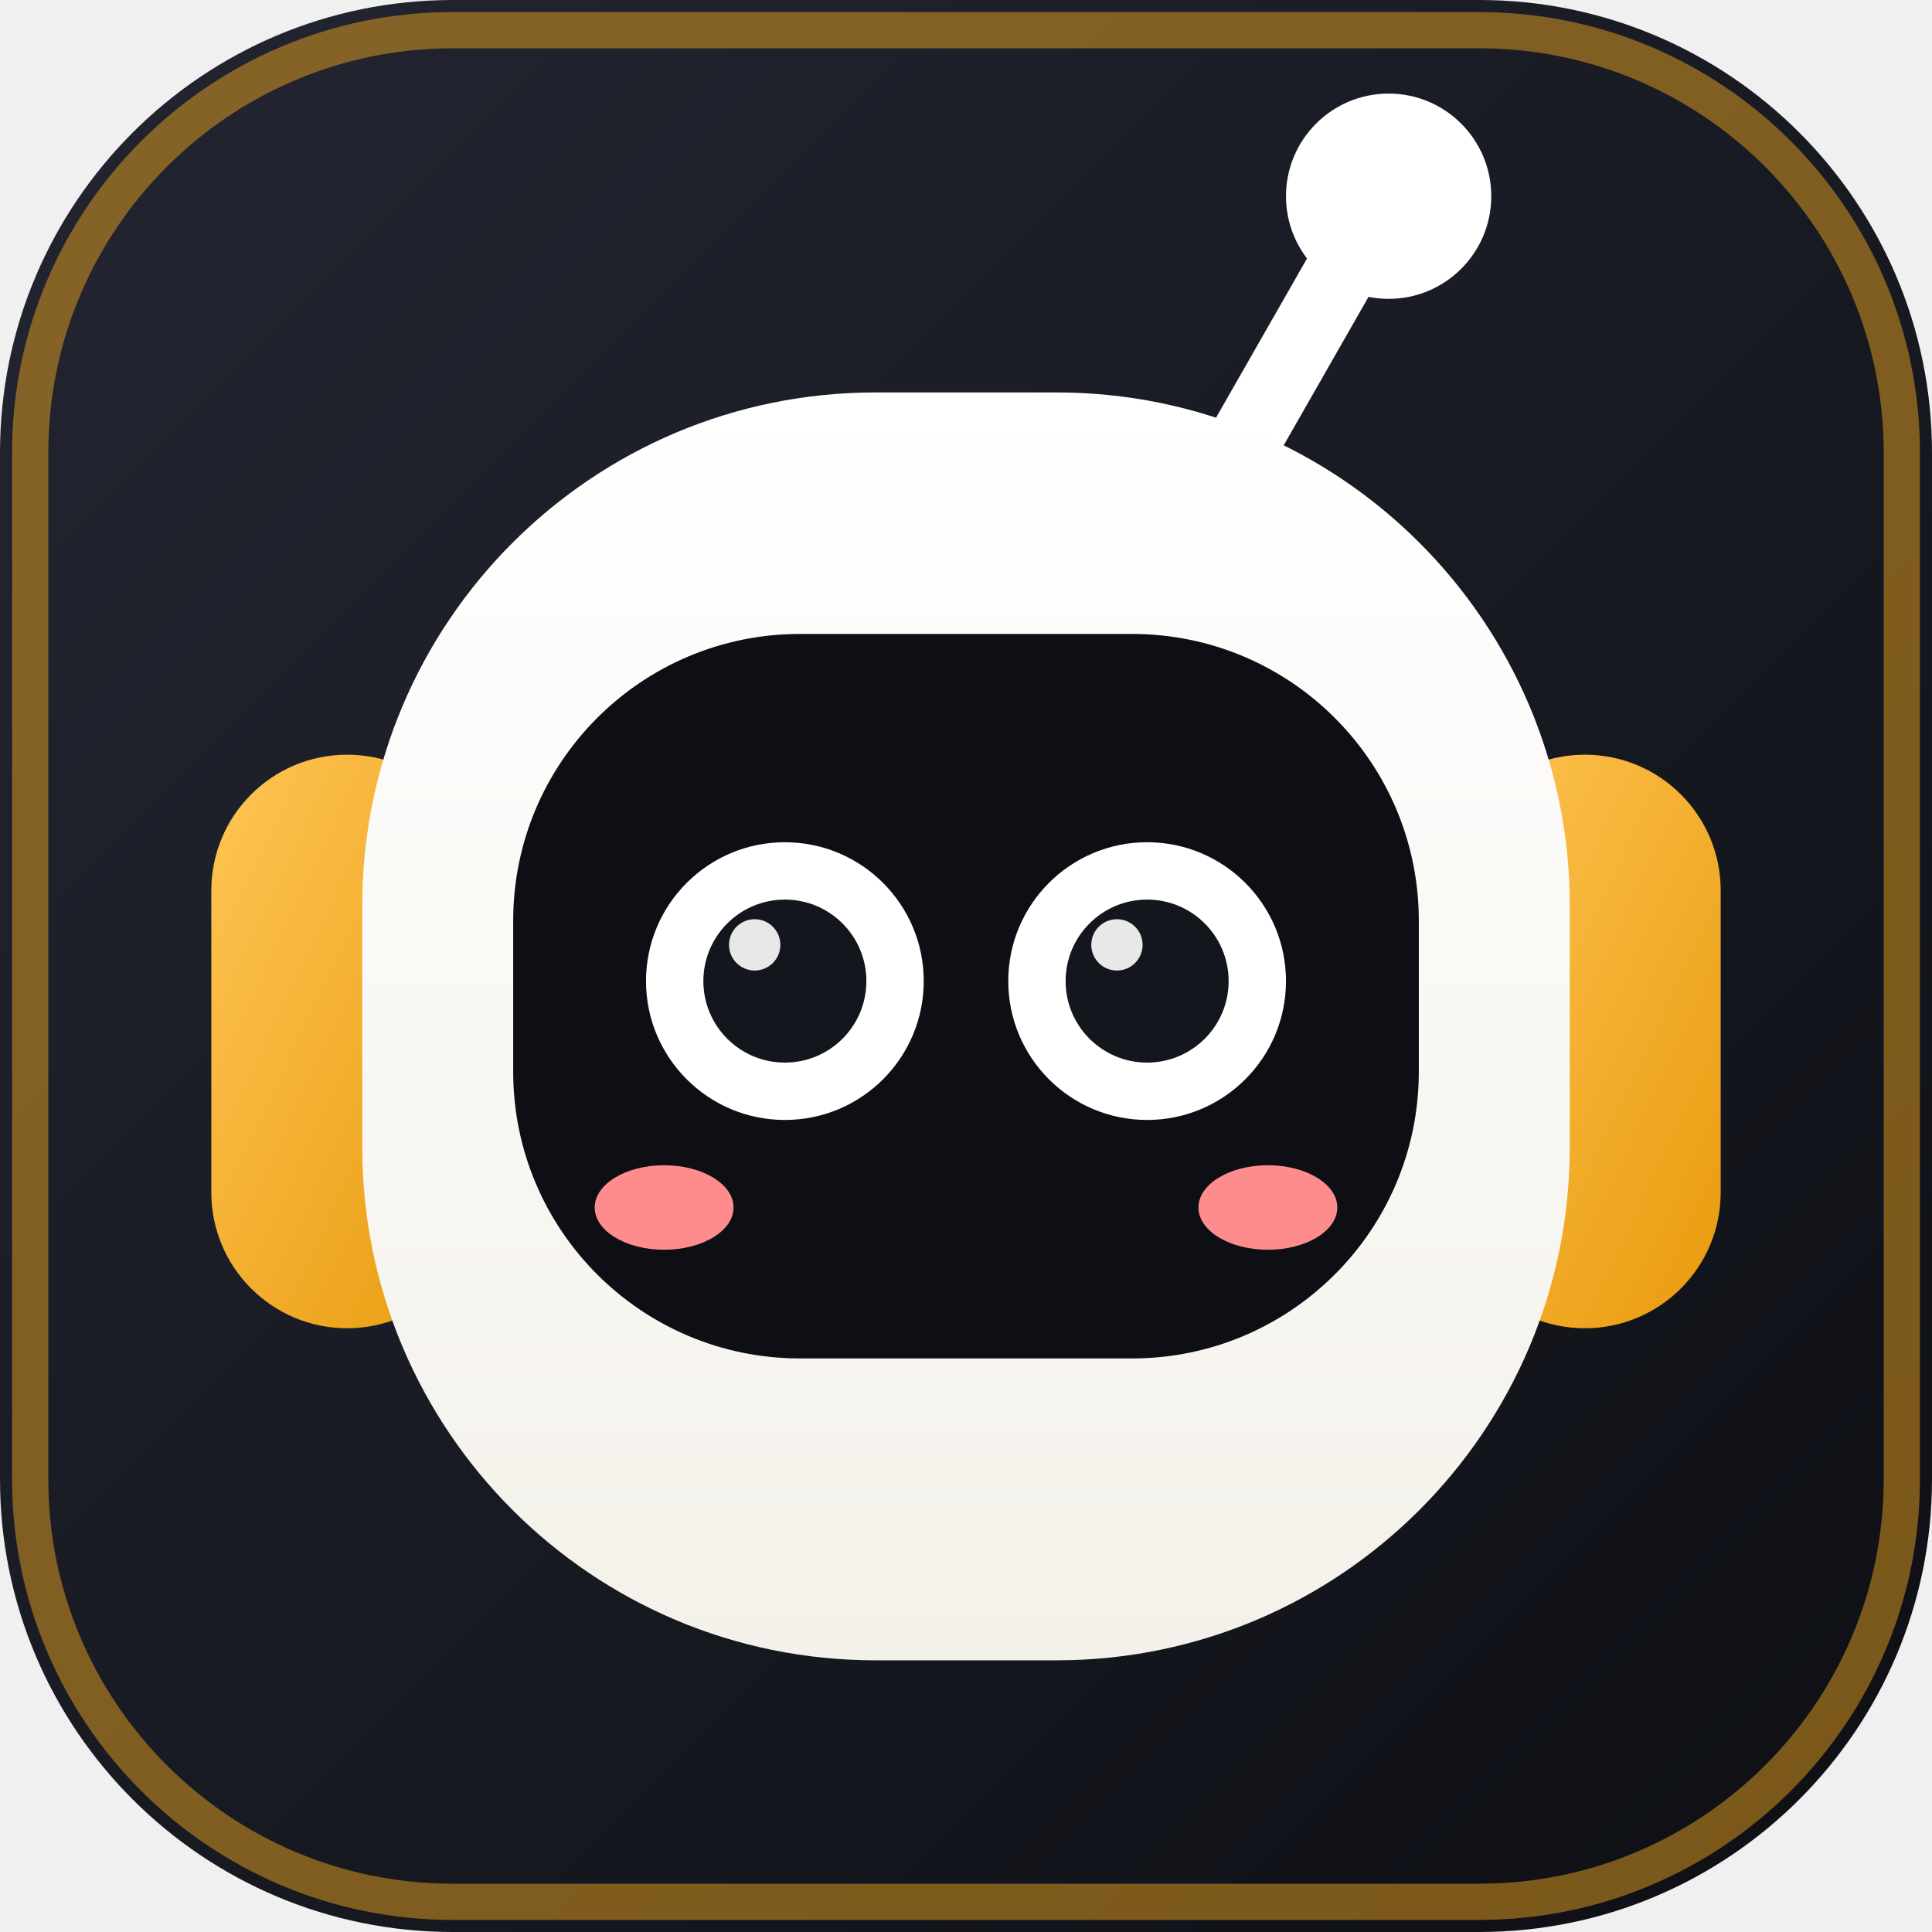
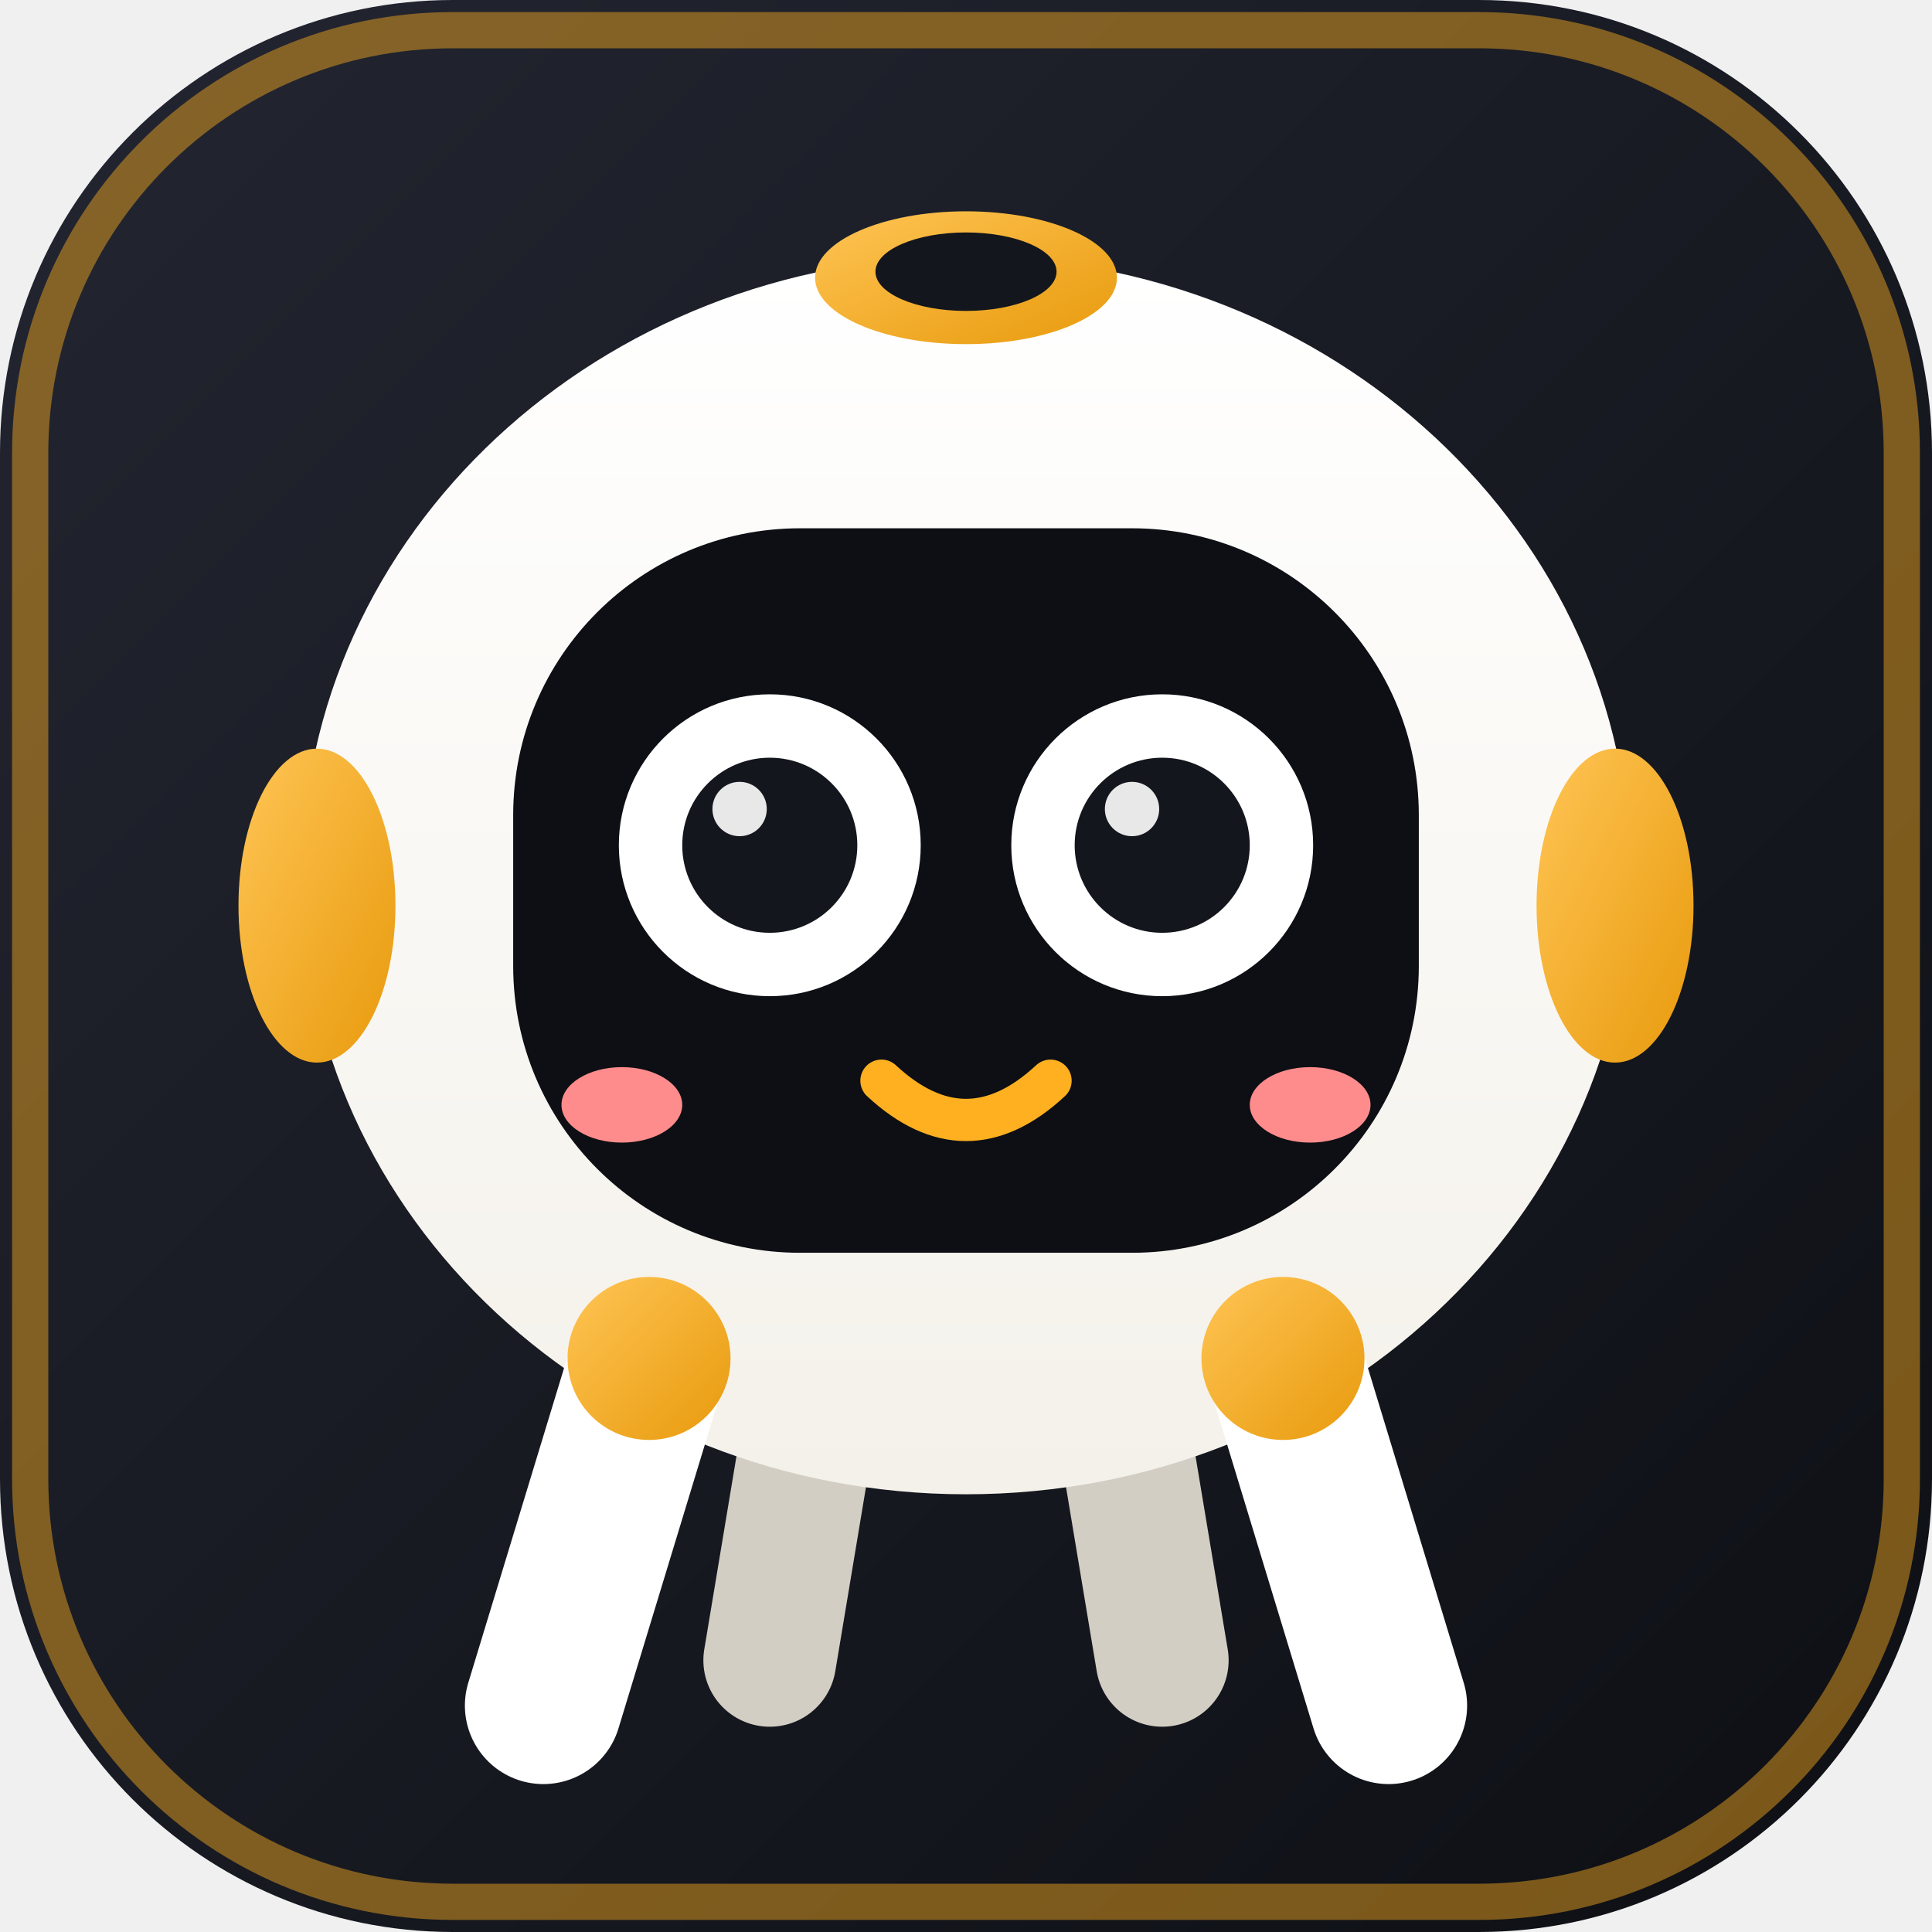
<svg xmlns="http://www.w3.org/2000/svg" viewBox="0 0 64 64" role="img" aria-label="PiCrawler">
  <defs>
    <linearGradient id="bg" x1="0" y1="0" x2="1" y2="1">
      <stop offset="0" stop-color="#232631" />
      <stop offset="1" stop-color="#0D0F14" />
    </linearGradient>
    <linearGradient id="shell" x1="0" y1="0" x2="0" y2="1">
      <stop offset="0" stop-color="#FFFFFF" />
      <stop offset="1" stop-color="#F4F1EA" />
    </linearGradient>
    <linearGradient id="ear" x1="0" y1="0" x2="1" y2="1">
      <stop offset="0" stop-color="#FFC555" />
      <stop offset="1" stop-color="#E89A0C" />
    </linearGradient>
  </defs>
  <rect width="64" height="64" rx="15" fill="url(#bg)" />
  <rect x="1" y="1" width="62" height="62" rx="14" fill="none" stroke="#FFB020" stroke-opacity="0.45" stroke-width="1.2" />
-   <path d="M41 15 L45 8" stroke="#FFFFFF" stroke-width="2.4" stroke-linecap="round" />
-   <circle cx="46" cy="6.5" r="3.4" fill="#FFFFFF" />
-   <rect x="7" y="25" width="9" height="19" rx="4.5" fill="url(#ear)" />
-   <rect x="48" y="25" width="9" height="19" rx="4.5" fill="url(#ear)" />
-   <rect x="12" y="13" width="40" height="42" rx="17" fill="url(#shell)" />
-   <rect x="17" y="21" width="30" height="24" rx="9.5" fill="#0D0F14" />
-   <circle cx="26" cy="32.5" r="4.6" fill="#FFFFFF" />
-   <circle cx="38" cy="32.5" r="4.6" fill="#FFFFFF" />
-   <circle cx="26" cy="32.5" r="2.7" fill="#14161D" />
-   <circle cx="38" cy="32.5" r="2.7" fill="#14161D" />
-   <circle cx="25" cy="31.3" r="0.85" fill="#FFFFFF" opacity="0.9" />
-   <circle cx="37" cy="31.3" r="0.85" fill="#FFFFFF" opacity="0.9" />
-   <ellipse cx="22" cy="40" rx="2.3" ry="1.4" fill="#FF8C8C" />
-   <ellipse cx="42" cy="40" rx="2.3" ry="1.4" fill="#FF8C8C" />
+   <path d="M27 46 L25.5 55" stroke="#D3CEC4" stroke-width="4.4" stroke-linecap="round" />
+   <path d="M37 46 L38.5 55" stroke="#D3CEC4" stroke-width="4.4" stroke-linecap="round" />
+   <ellipse cx="32" cy="29" rx="22" ry="20.5" fill="url(#shell)" />
+   <path d="M21.5 45 L18 56.5" stroke="#FFFFFF" stroke-width="5.2" stroke-linecap="round" />
+   <path d="M42.5 45 L46 56.5" stroke="#FFFFFF" stroke-width="5.2" stroke-linecap="round" />
+   <circle cx="21.5" cy="45" r="2.7" fill="url(#ear)" />
+   <circle cx="42.5" cy="45" r="2.7" fill="url(#ear)" />
+   <ellipse cx="10.5" cy="30" rx="2.6" ry="5.2" fill="url(#ear)" />
+   <ellipse cx="53.5" cy="30" rx="2.6" ry="5.2" fill="url(#ear)" />
+   <ellipse cx="32" cy="9.2" rx="5" ry="2.2" fill="url(#ear)" />
+   <ellipse cx="32" cy="9" rx="3" ry="1.3" fill="#14161D" />
+   <rect x="17" y="17.5" width="30" height="24" rx="9.5" fill="#0D0F14" />
+   <circle cx="25.5" cy="28" r="5" fill="#FFFFFF" />
+   <circle cx="38.5" cy="28" r="5" fill="#FFFFFF" />
+   <circle cx="25.5" cy="28" r="2.9" fill="#14161D" />
+   <circle cx="38.5" cy="28" r="2.9" fill="#14161D" />
+   <circle cx="24.5" cy="26.8" r="0.9" fill="#FFFFFF" opacity="0.9" />
+   <circle cx="37.5" cy="26.8" r="0.9" fill="#FFFFFF" opacity="0.9" />
+   <path d="M29.2 35.8 Q32 38.4 34.8 35.8" fill="none" stroke="#FFB020" stroke-width="1.4" stroke-linecap="round" />
+   <ellipse cx="20.6" cy="36.6" rx="2" ry="1.25" fill="#FF8C8C" />
+   <ellipse cx="43.4" cy="36.6" rx="2" ry="1.25" fill="#FF8C8C" />
</svg>
